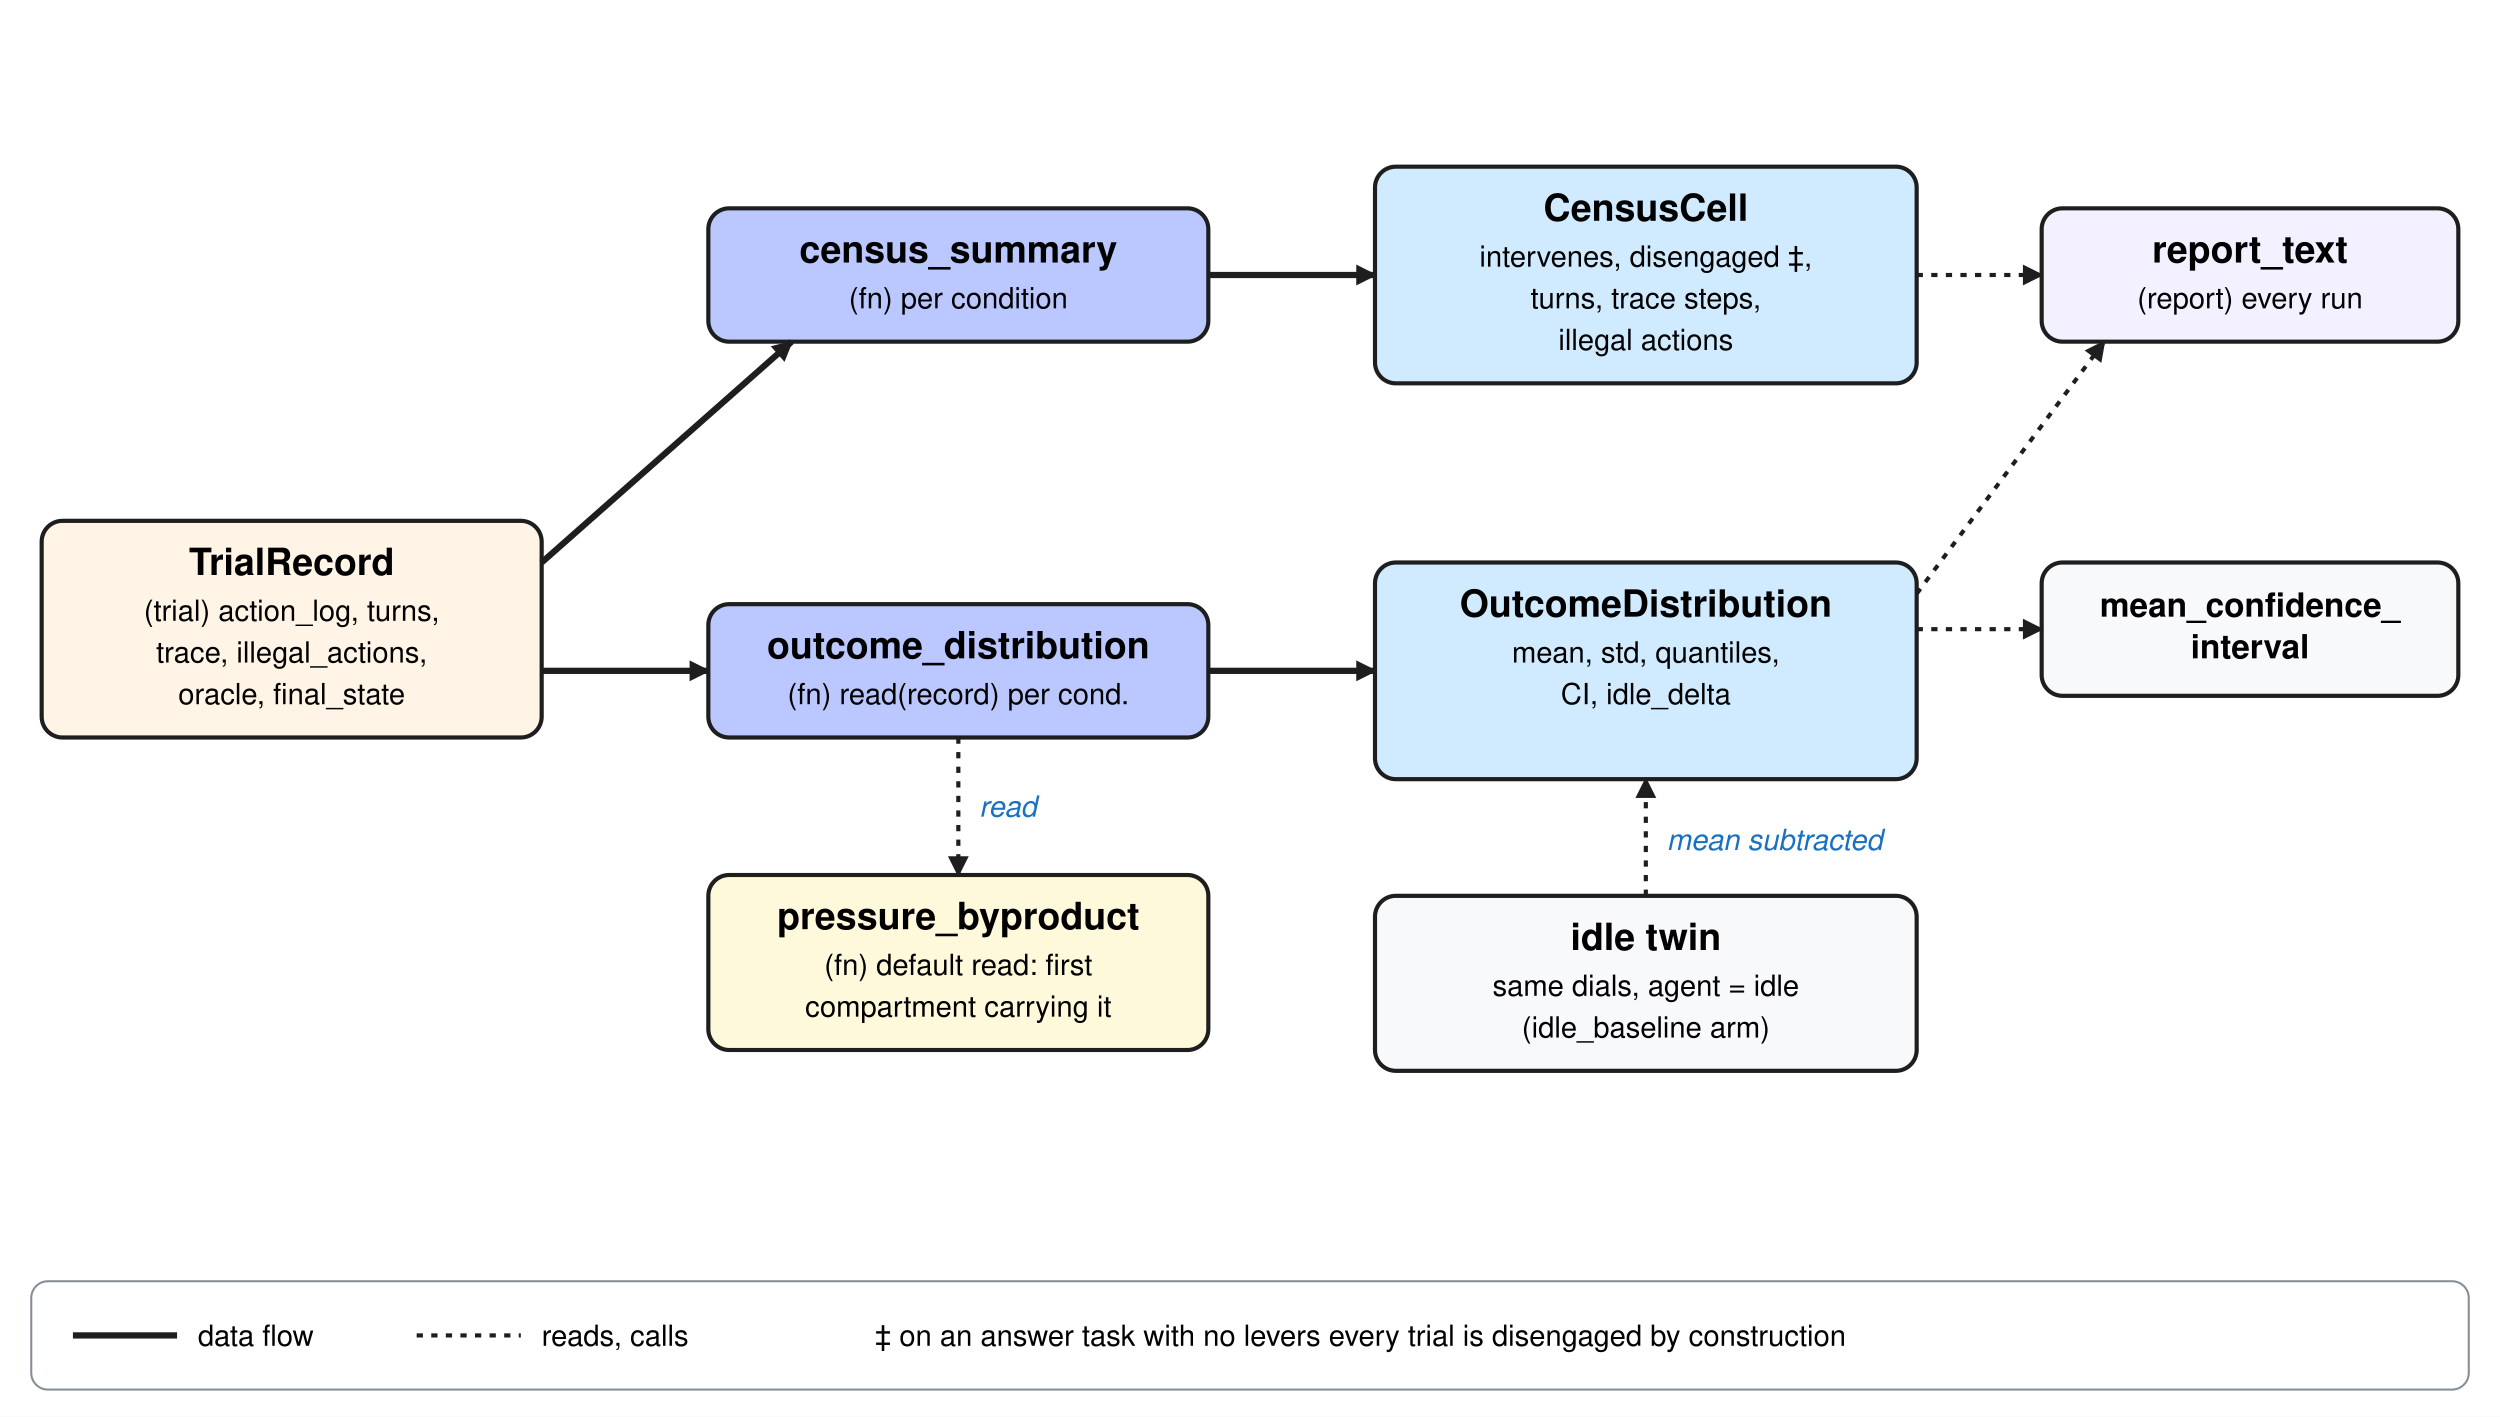
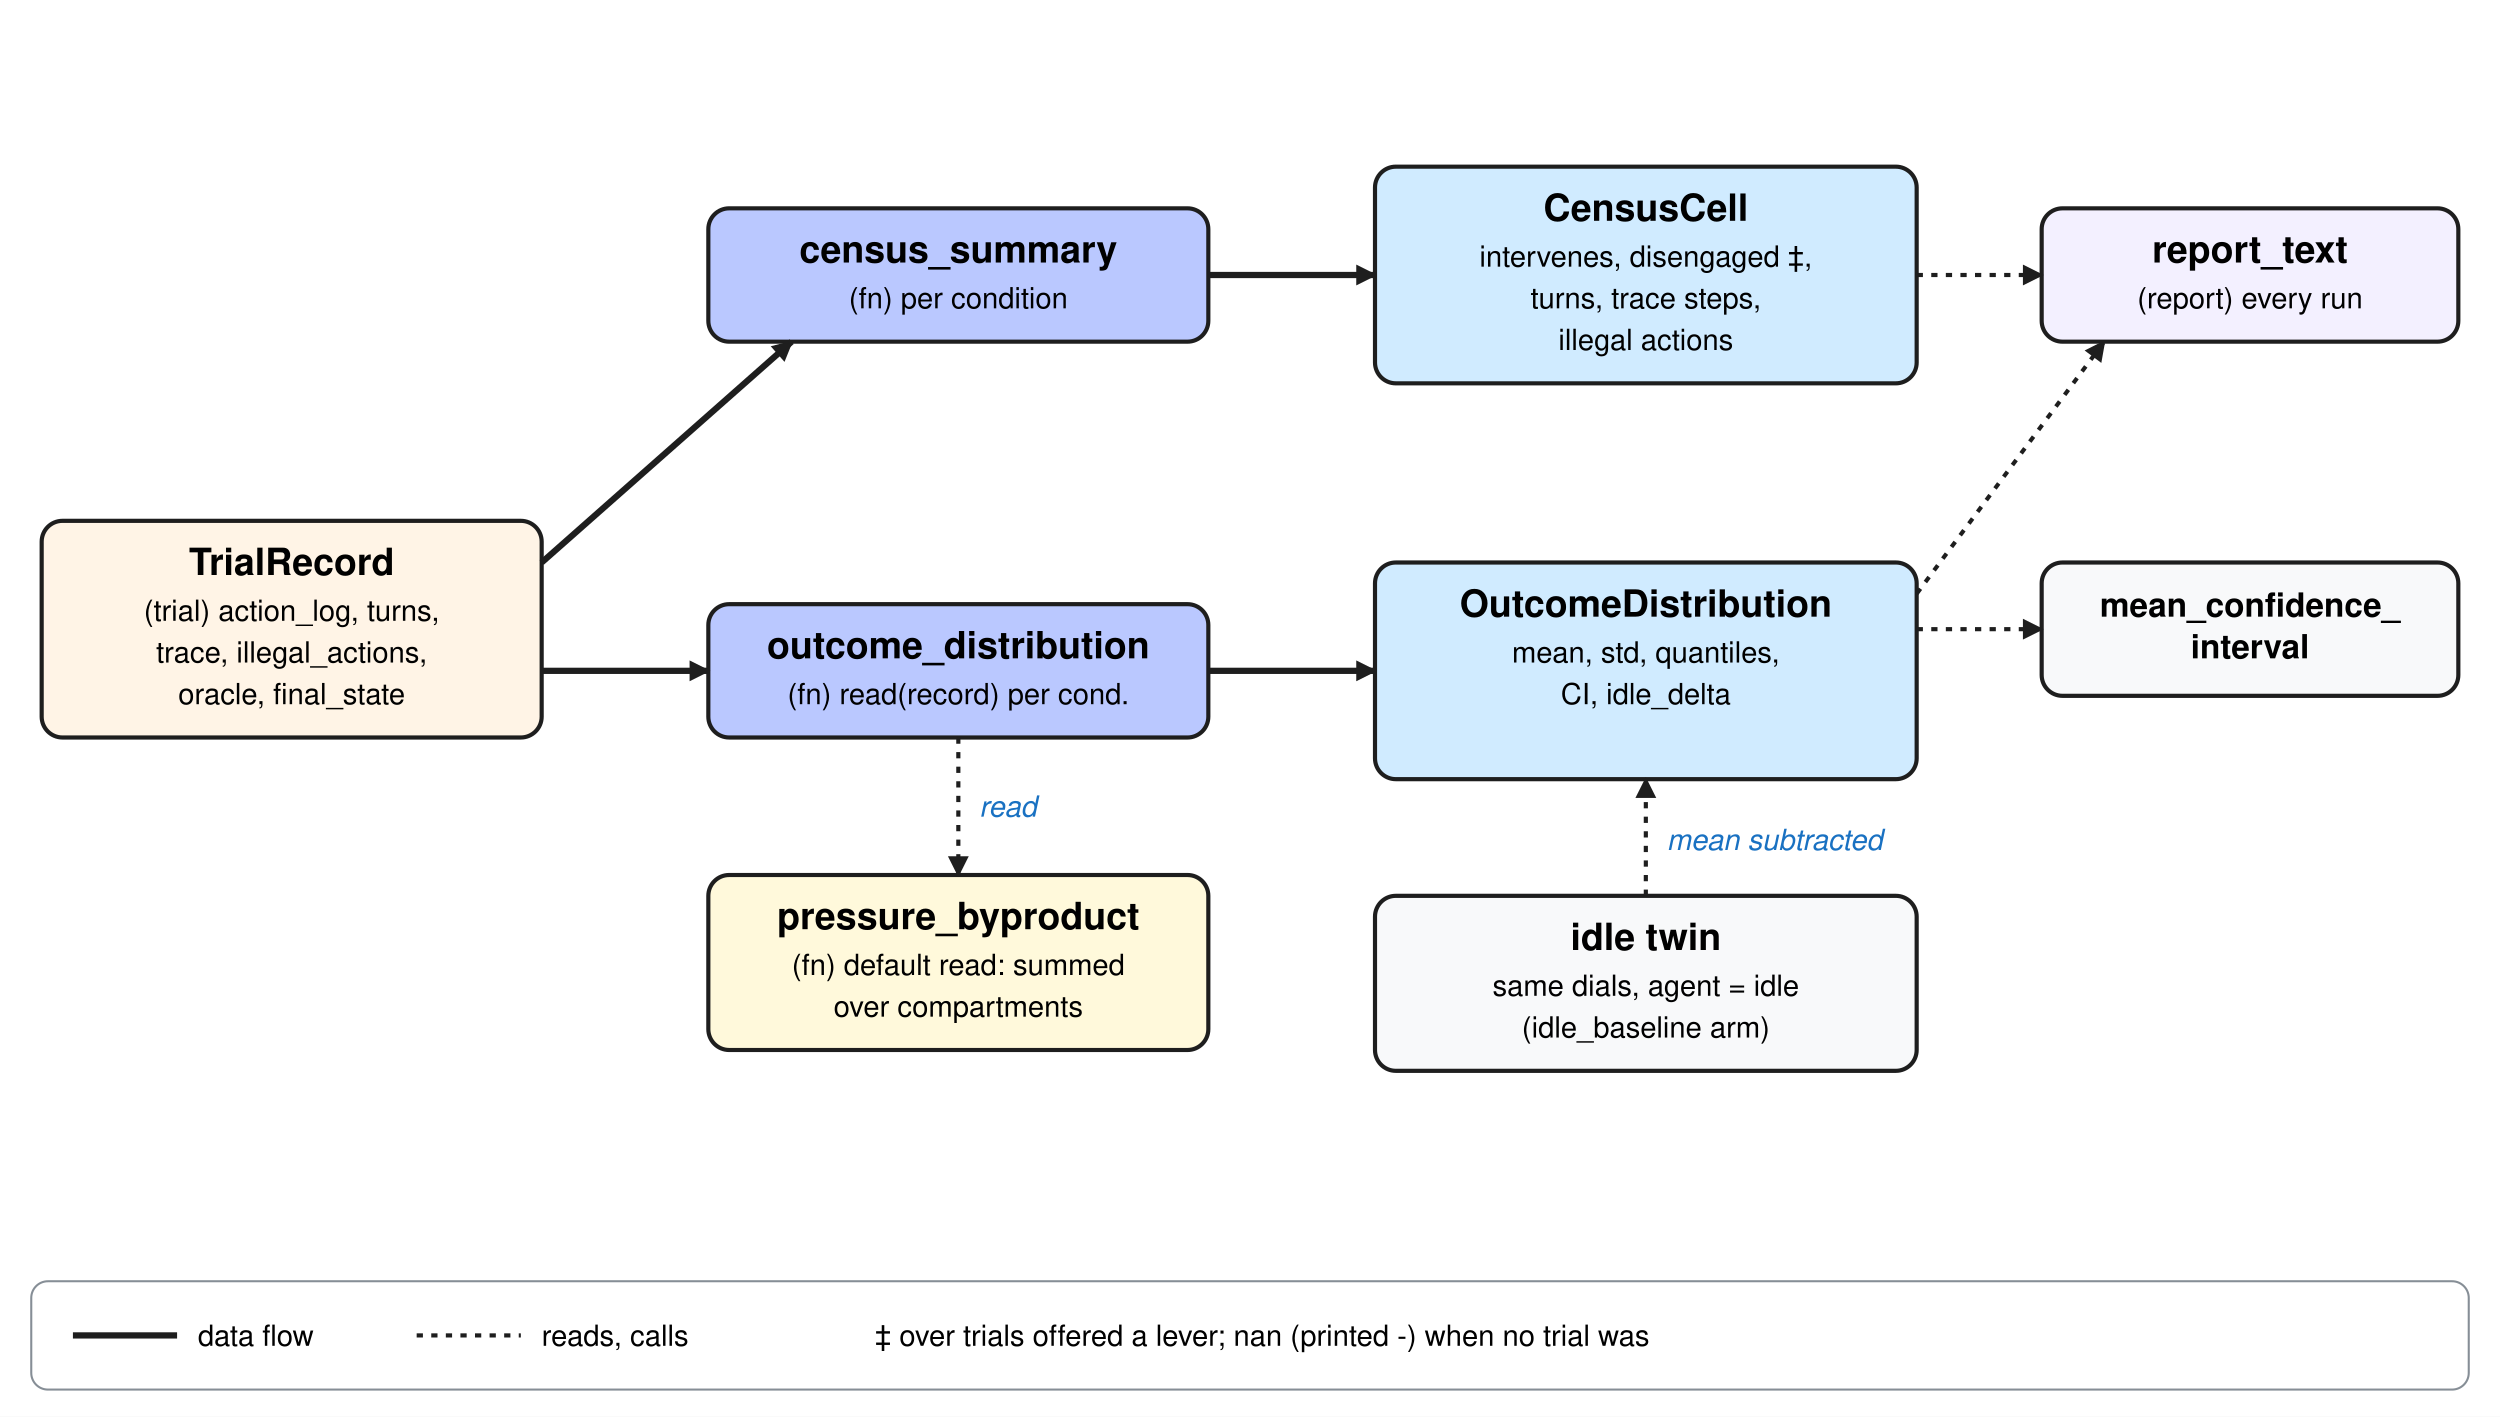
<svg xmlns="http://www.w3.org/2000/svg" width="2400" height="1360" viewBox="0 0 1200 680" font-family="Helvetica, Arial, sans-serif">
  <defs>
    <marker id="arrowhead" viewBox="0 0 10 10" refX="9" refY="5" markerUnits="userSpaceOnUse" markerWidth="10" markerHeight="10" orient="auto-start-reverse">
      <polygon id="arrowhead-shape" points="0,0 10,5 0,10" fill="#1e1e1e" />
    </marker>
  </defs>
  <rect id="bg" x="0" y="0" width="1200" height="680" fill="#ffffff" />
  <g id="n-rec">
    <rect id="n-rec-box" x="20" y="250" width="240" height="104" rx="10" fill="#fff4e6" stroke="#1e1e1e" stroke-width="2" />
    <text id="n-rec-name" x="140" y="276" font-size="18" font-weight="600" text-anchor="middle">TrialRecord</text>
    <text id="n-rec-kind" x="140" y="298" font-size="14" text-anchor="middle">(trial) action_log, turns,</text>
    <text id="n-rec-kind2" x="140" y="318" font-size="14" text-anchor="middle">trace, illegal_actions,</text>
    <text id="n-rec-kind3" x="140" y="338" font-size="14" text-anchor="middle">oracle, final_state</text>
  </g>
  <g id="n-cs">
    <rect id="n-cs-box" x="340" y="100" width="240" height="64" rx="10" fill="#bac8ff" stroke="#1e1e1e" stroke-width="2" />
    <text id="n-cs-name" x="460" y="126" font-size="18" font-weight="600" text-anchor="middle">census_summary</text>
    <text id="n-cs-kind" x="460" y="148" font-size="14" text-anchor="middle">(fn) per condition</text>
  </g>
  <line id="e-rec-cs" x1="260" y1="270" x2="380" y2="164" stroke="#1e1e1e" stroke-width="3" marker-end="url(#arrowhead)" />
  <g id="n-cc">
    <rect id="n-cc-box" x="660" y="80" width="260" height="104" rx="10" fill="#d0ebff" stroke="#1e1e1e" stroke-width="2" />
    <text id="n-cc-name" x="790" y="106" font-size="18" font-weight="600" text-anchor="middle">CensusCell</text>
    <text id="n-cc-kind" x="790" y="128" font-size="14" text-anchor="middle">intervenes, disengaged ‡,</text>
    <text id="n-cc-kind2" x="790" y="148" font-size="14" text-anchor="middle">turns, trace steps,</text>
    <text id="n-cc-kind3" x="790" y="168" font-size="14" text-anchor="middle">illegal actions</text>
  </g>
  <line id="e-cs-cc" x1="580" y1="132" x2="660" y2="132" stroke="#1e1e1e" stroke-width="3" marker-end="url(#arrowhead)" />
  <g id="n-pb">
    <rect id="n-pb-box" x="340" y="420" width="240" height="84" rx="10" fill="#fff9db" stroke="#1e1e1e" stroke-width="2" />
    <text id="n-pb-name" x="460" y="446" font-size="18" font-weight="600" text-anchor="middle">pressure_byproduct</text>
-     <text id="n-pb-kind" x="460" y="468" font-size="14" text-anchor="middle">(fn) default read: first</text>
-     <text id="n-pb-kind2" x="460" y="488" font-size="14" text-anchor="middle">compartment carrying it</text>
+     <text id="n-pb-kind" x="460" y="468" font-size="14" text-anchor="middle">(fn) default read: summed</text>
+     <text id="n-pb-kind2" x="460" y="488" font-size="14" text-anchor="middle">over compartments</text>
  </g>
  <g id="n-od">
    <rect id="n-od-box" x="340" y="290" width="240" height="64" rx="10" fill="#bac8ff" stroke="#1e1e1e" stroke-width="2" />
    <text id="n-od-name" x="460" y="316" font-size="18" font-weight="600" text-anchor="middle">outcome_distribution</text>
    <text id="n-od-kind" x="460" y="338" font-size="14" text-anchor="middle">(fn) read(record) per cond.</text>
  </g>
  <line id="e-rec-od" x1="260" y1="322" x2="340" y2="322" stroke="#1e1e1e" stroke-width="3" marker-end="url(#arrowhead)" />
  <line id="e-od-pb" x1="460" y1="354" x2="460" y2="420" stroke="#1e1e1e" stroke-width="2" stroke-dasharray="3 4" marker-end="url(#arrowhead)" />
  <text id="l-od-pb" x="470" y="392" font-size="14" fill="#1971c2" font-style="italic">read</text>
  <g id="n-dist">
    <rect id="n-dist-box" x="660" y="270" width="260" height="104" rx="10" fill="#d0ebff" stroke="#1e1e1e" stroke-width="2" />
    <text id="n-dist-name" x="790" y="296" font-size="18" font-weight="600" text-anchor="middle">OutcomeDistribution</text>
    <text id="n-dist-kind" x="790" y="318" font-size="14" text-anchor="middle">mean, std, quantiles,</text>
    <text id="n-dist-kind2" x="790" y="338" font-size="14" text-anchor="middle">CI, idle_delta</text>
  </g>
  <line id="e-od-dist" x1="580" y1="322" x2="660" y2="322" stroke="#1e1e1e" stroke-width="3" marker-end="url(#arrowhead)" />
  <g id="n-twin">
    <rect id="n-twin-box" x="660" y="430" width="260" height="84" rx="10" fill="#f8f9fa" stroke="#1e1e1e" stroke-width="2" />
    <text id="n-twin-name" x="790" y="456" font-size="18" font-weight="600" text-anchor="middle">idle twin</text>
    <text id="n-twin-kind" x="790" y="478" font-size="14" text-anchor="middle">same dials, agent = idle</text>
    <text id="n-twin-kind2" x="790" y="498" font-size="14" text-anchor="middle">(idle_baseline arm)</text>
  </g>
  <line id="e-twin-dist" x1="790" y1="430" x2="790" y2="374" stroke="#1e1e1e" stroke-width="2" stroke-dasharray="3 4" marker-end="url(#arrowhead)" />
  <text id="l-twin-dist" x="800" y="408" font-size="14" fill="#1971c2" font-style="italic">mean subtracted</text>
  <g id="n-ci">
    <rect id="n-ci-box" x="980" y="270" width="200" height="64" rx="10" fill="#f8f9fa" stroke="#1e1e1e" stroke-width="2" />
    <text id="n-ci-name" x="1080" y="296" font-size="16" font-weight="600" text-anchor="middle">mean_confidence_</text>
    <text id="n-ci-name2" x="1080" y="316" font-size="16" font-weight="600" text-anchor="middle">interval</text>
  </g>
  <line id="e-dist-ci" x1="920" y1="302" x2="980" y2="302" stroke="#1e1e1e" stroke-width="2" stroke-dasharray="3 4" marker-end="url(#arrowhead)" />
  <g id="n-rep">
    <rect id="n-rep-box" x="980" y="100" width="200" height="64" rx="10" fill="#f3f0ff" stroke="#1e1e1e" stroke-width="2" />
    <text id="n-rep-name" x="1080" y="126" font-size="18" font-weight="600" text-anchor="middle">report_text</text>
    <text id="n-rep-kind" x="1080" y="148" font-size="14" text-anchor="middle">(report) every run</text>
  </g>
  <line id="e-cc-rep" x1="920" y1="132" x2="980" y2="132" stroke="#1e1e1e" stroke-width="2" stroke-dasharray="3 4" marker-end="url(#arrowhead)" />
  <line id="e-dist-rep" x1="920" y1="285" x2="1010" y2="164" stroke="#1e1e1e" stroke-width="2" stroke-dasharray="3 4" marker-end="url(#arrowhead)" />
  <g id="legend">
    <rect id="legend-box" x="15" y="615" width="1170" height="52" rx="8" fill="#ffffff" stroke="#868e96" stroke-width="1" />
    <line id="legend-solid" x1="35" y1="641" x2="85" y2="641" stroke="#1e1e1e" stroke-width="3" />
    <text id="legend-solid-text" x="95" y="646" font-size="14">data flow</text>
    <line id="legend-dotted" x1="200" y1="641" x2="250" y2="641" stroke="#1e1e1e" stroke-width="2" stroke-dasharray="3 4" />
    <text id="legend-dotted-text" x="260" y="646" font-size="14">reads, calls</text>
-     <text id="legend-dagger" x="420" y="646" font-size="14">‡ on an answer task with no levers every trial is disengaged by construction</text>
+     <text id="legend-dagger" x="420" y="646" font-size="14">‡ over trials offered a lever; nan (printed -) when no trial was</text>
  </g>
</svg>
